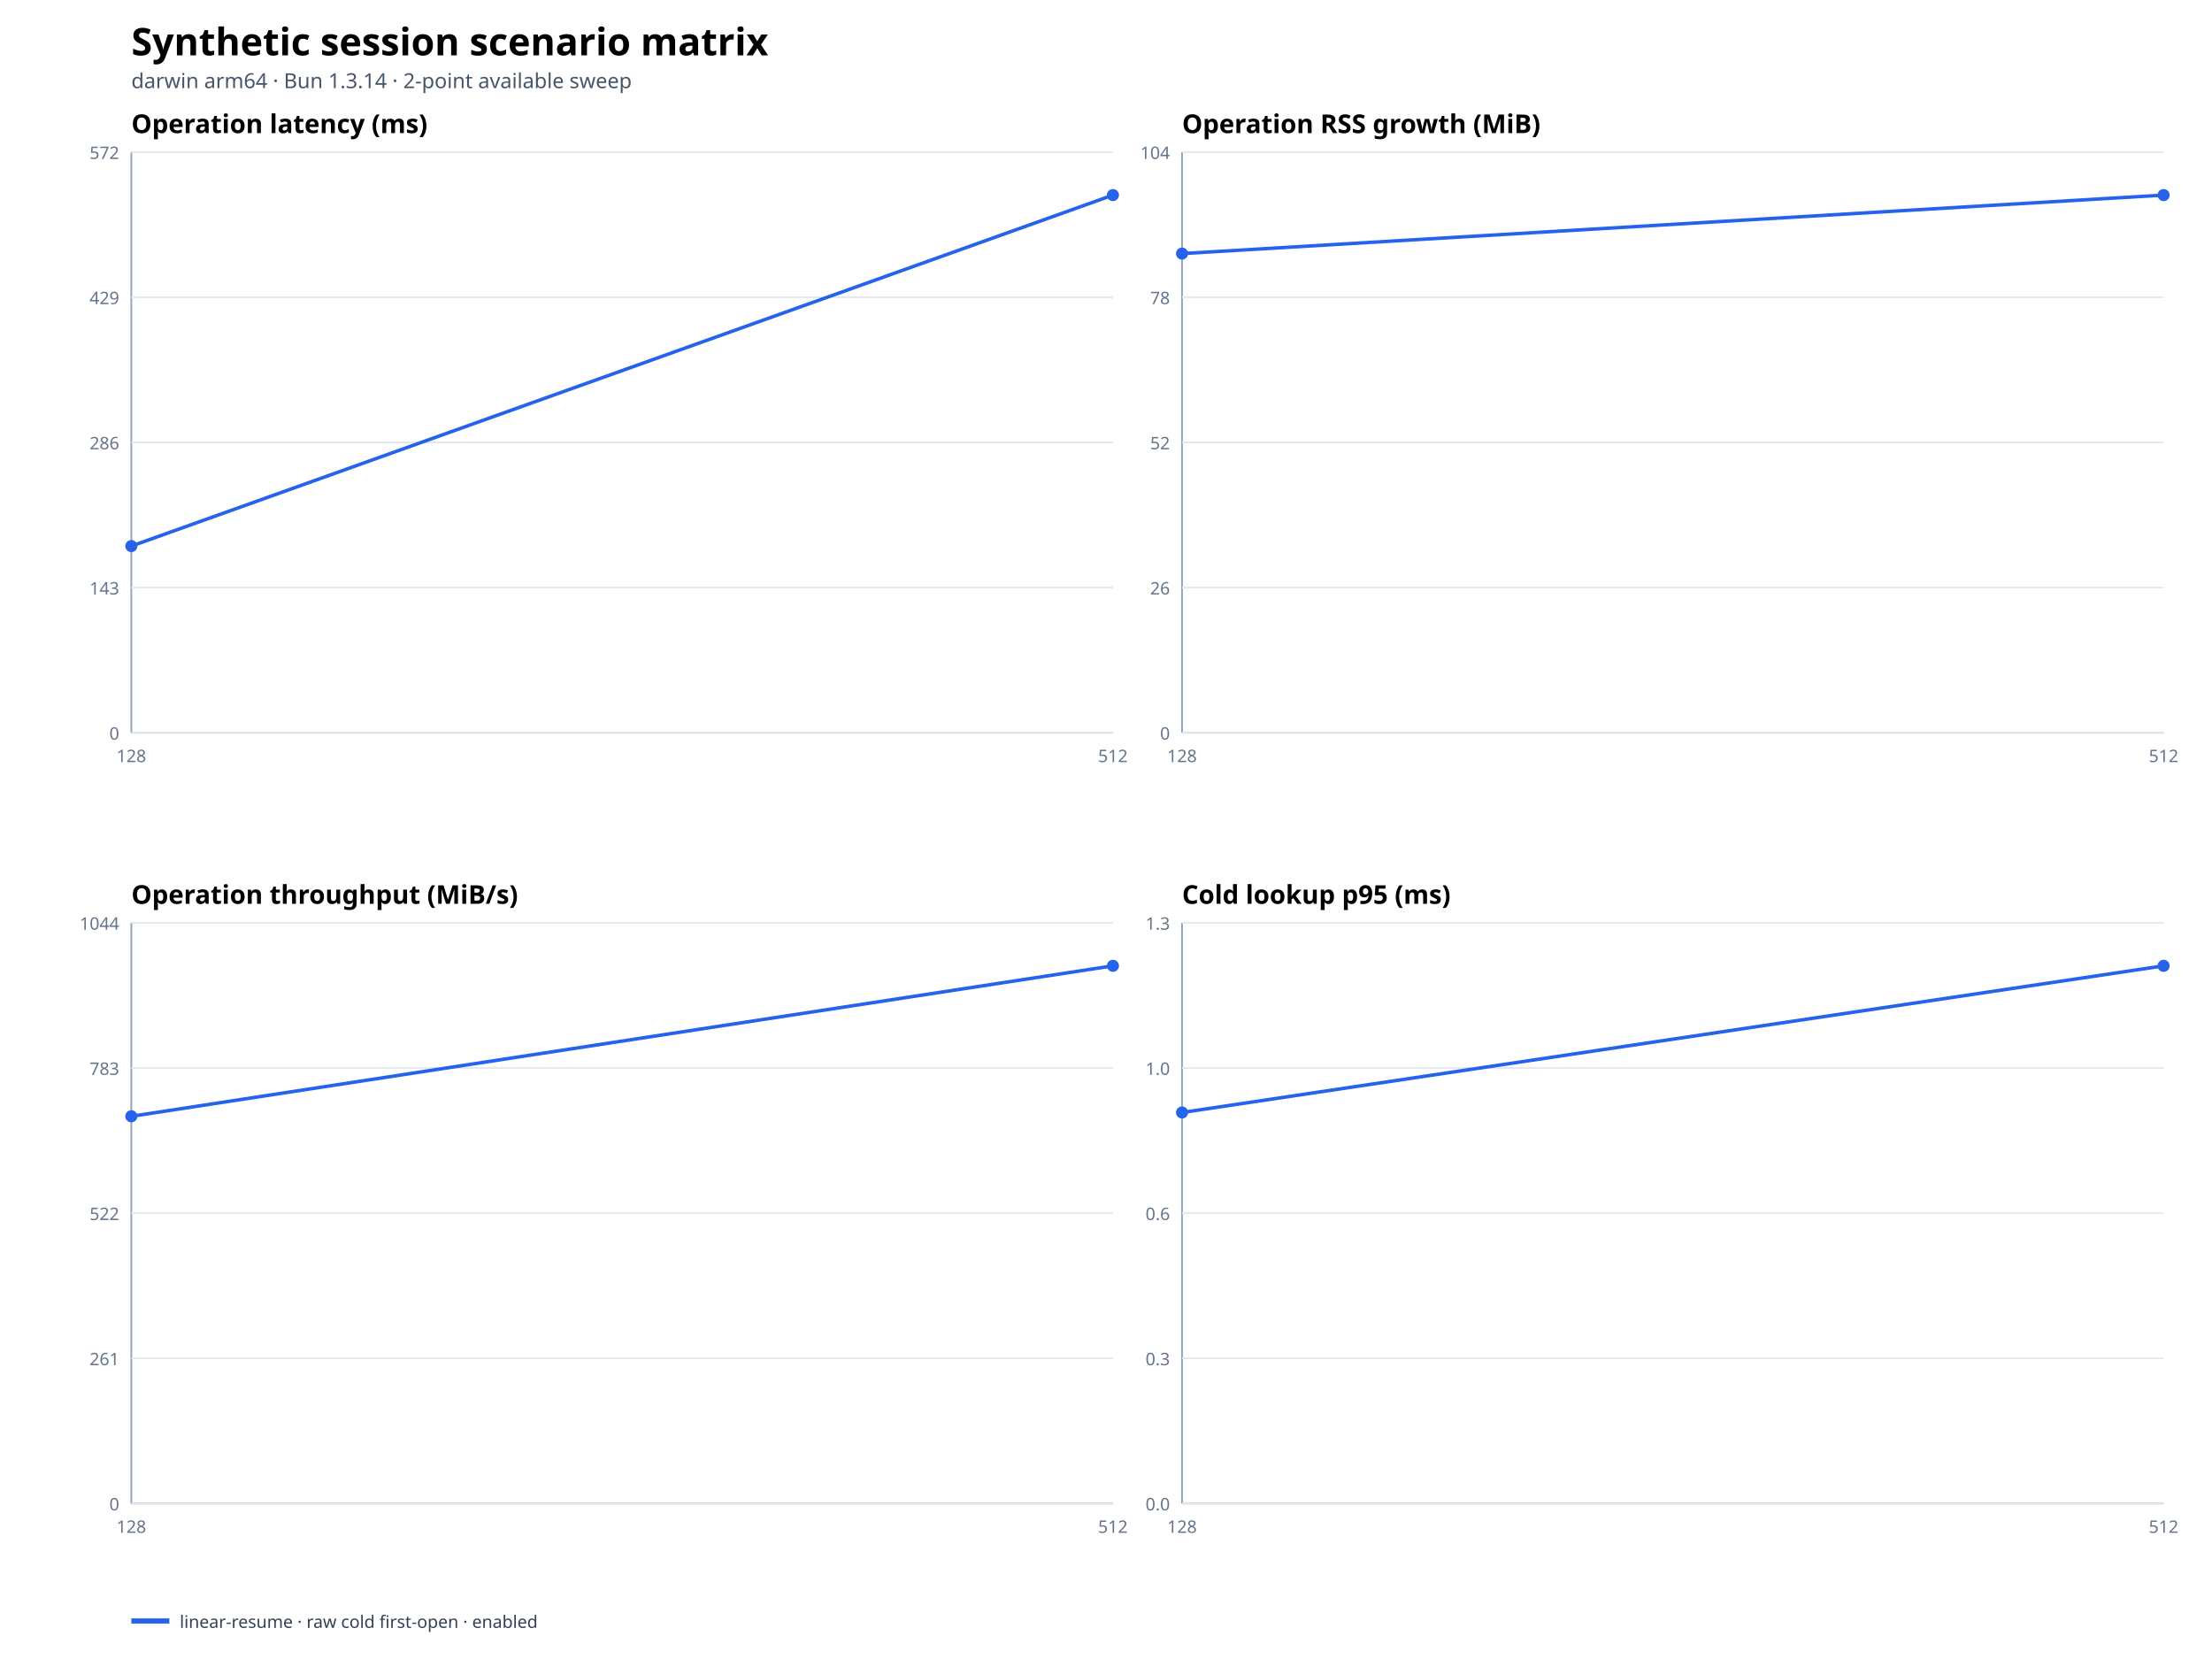
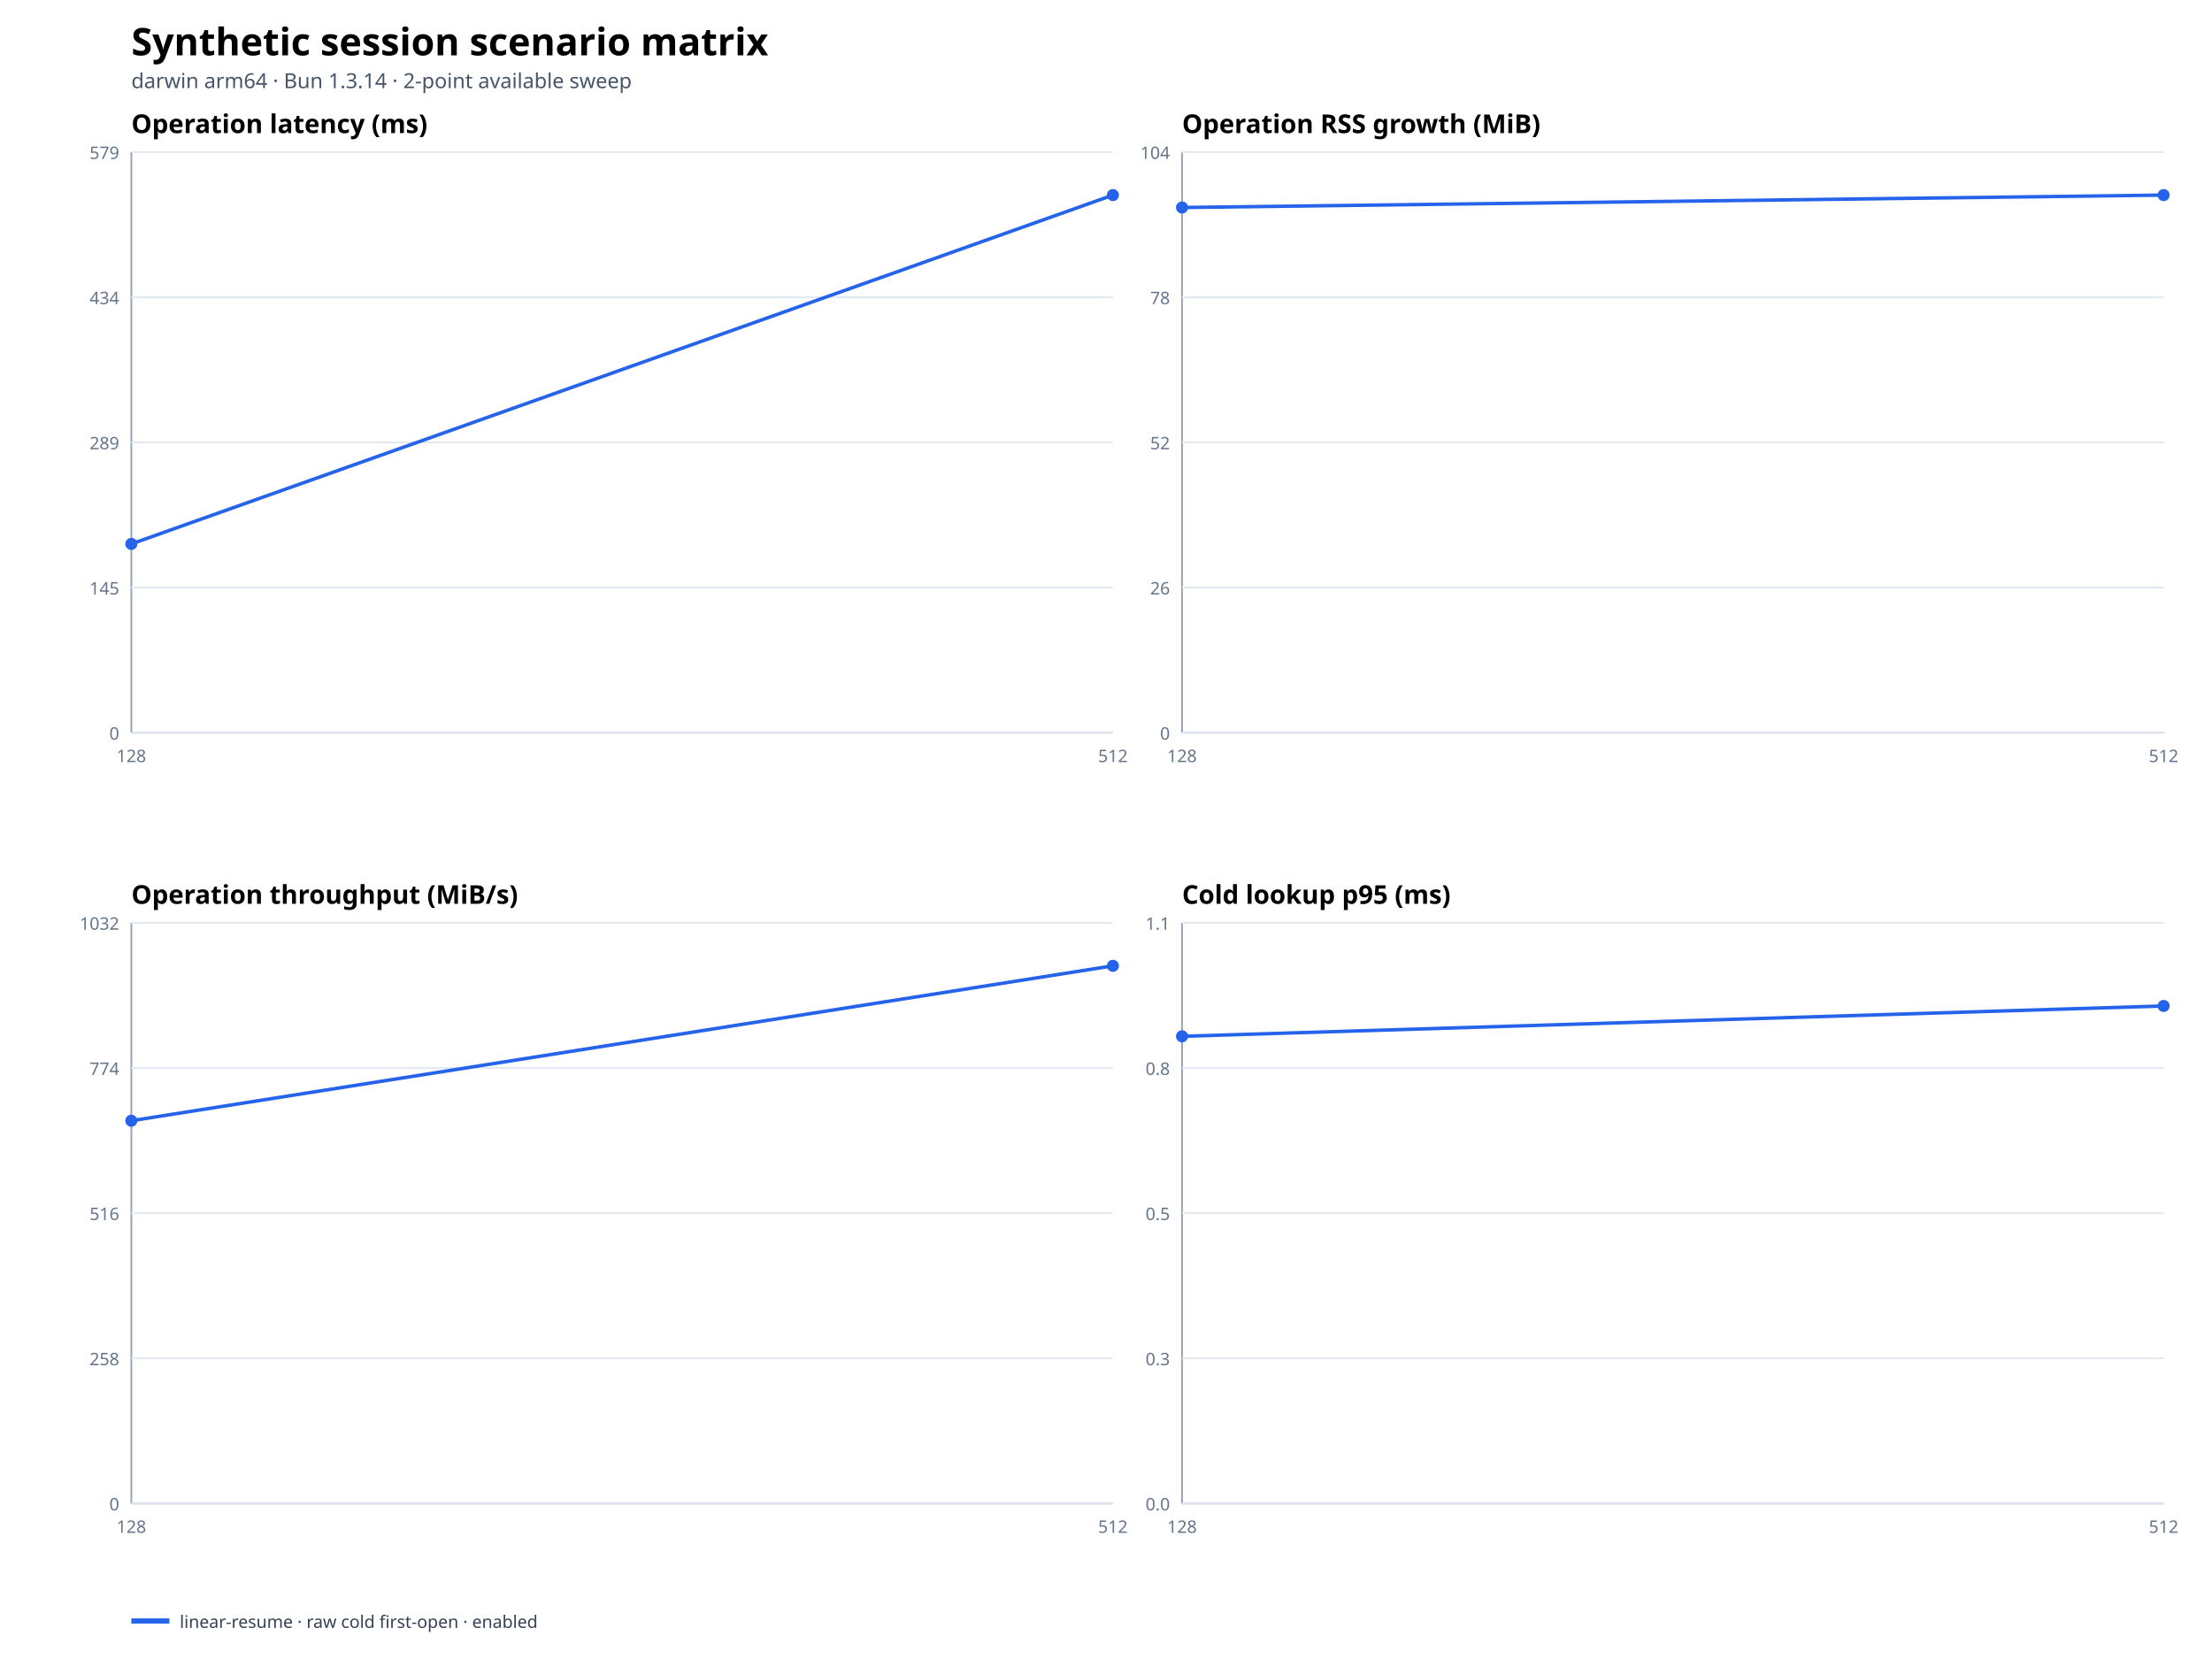
<svg xmlns="http://www.w3.org/2000/svg" width="1280" height="960" viewBox="0 0 1280 960">
  <rect width="100%" height="100%" fill="#ffffff" />
  <text x="76" y="32" font-family="system-ui,sans-serif" font-size="22" font-weight="700">Synthetic session scenario matrix</text>
  <text x="76" y="51" font-family="system-ui,sans-serif" font-size="12" fill="#475569">darwin arm64 · Bun 1.3.14 · 2-point available sweep</text>
  <text x="76" y="77" font-family="system-ui,sans-serif" font-size="15" font-weight="650">Operation latency (ms)</text>
  <line x1="76" y1="424" x2="644" y2="424" stroke="#94a3b8" />
  <line x1="76" y1="88" x2="76" y2="424" stroke="#94a3b8" />
  <line x1="76" y1="424" x2="644" y2="424" stroke="#e2e8f0" />
  <text x="69" y="428" text-anchor="end" font-family="system-ui,sans-serif" font-size="10" fill="#64748b">0</text>
  <line x1="76" y1="340" x2="644" y2="340" stroke="#e2e8f0" />
-   <text x="69" y="344" text-anchor="end" font-family="system-ui,sans-serif" font-size="10" fill="#64748b">143</text>
+   <text x="69" y="344" text-anchor="end" font-family="system-ui,sans-serif" font-size="10" fill="#64748b">145</text>
  <line x1="76" y1="256" x2="644" y2="256" stroke="#e2e8f0" />
-   <text x="69" y="260" text-anchor="end" font-family="system-ui,sans-serif" font-size="10" fill="#64748b">286</text>
+   <text x="69" y="260" text-anchor="end" font-family="system-ui,sans-serif" font-size="10" fill="#64748b">289</text>
  <line x1="76" y1="172" x2="644" y2="172" stroke="#e2e8f0" />
-   <text x="69" y="176" text-anchor="end" font-family="system-ui,sans-serif" font-size="10" fill="#64748b">429</text>
+   <text x="69" y="176" text-anchor="end" font-family="system-ui,sans-serif" font-size="10" fill="#64748b">434</text>
  <line x1="76" y1="88" x2="644" y2="88" stroke="#e2e8f0" />
-   <text x="69" y="92" text-anchor="end" font-family="system-ui,sans-serif" font-size="10" fill="#64748b">572</text>
+   <text x="69" y="92" text-anchor="end" font-family="system-ui,sans-serif" font-size="10" fill="#64748b">579</text>
  <text x="76" y="441" text-anchor="middle" font-family="system-ui,sans-serif" font-size="10" fill="#64748b">128</text>
  <text x="644" y="441" text-anchor="middle" font-family="system-ui,sans-serif" font-size="10" fill="#64748b">512</text>
-   <polyline fill="none" stroke="#2563eb" stroke-width="2" points="76,315.997 644,112.889" />
-   <circle cx="76" cy="315.997" r="3.5" fill="#2563eb" />
+   <polyline fill="none" stroke="#2563eb" stroke-width="2" points="76,314.747 644,112.889" />
+   <circle cx="76" cy="314.747" r="3.5" fill="#2563eb" />
  <circle cx="644" cy="112.889" r="3.5" fill="#2563eb" />
  <text x="684" y="77" font-family="system-ui,sans-serif" font-size="15" font-weight="650">Operation RSS growth (MiB)</text>
  <line x1="684" y1="424" x2="1252" y2="424" stroke="#94a3b8" />
  <line x1="684" y1="88" x2="684" y2="424" stroke="#94a3b8" />
  <line x1="684" y1="424" x2="1252" y2="424" stroke="#e2e8f0" />
  <text x="677" y="428" text-anchor="end" font-family="system-ui,sans-serif" font-size="10" fill="#64748b">0</text>
  <line x1="684" y1="340" x2="1252" y2="340" stroke="#e2e8f0" />
  <text x="677" y="344" text-anchor="end" font-family="system-ui,sans-serif" font-size="10" fill="#64748b">26</text>
  <line x1="684" y1="256" x2="1252" y2="256" stroke="#e2e8f0" />
  <text x="677" y="260" text-anchor="end" font-family="system-ui,sans-serif" font-size="10" fill="#64748b">52</text>
  <line x1="684" y1="172" x2="1252" y2="172" stroke="#e2e8f0" />
  <text x="677" y="176" text-anchor="end" font-family="system-ui,sans-serif" font-size="10" fill="#64748b">78</text>
  <line x1="684" y1="88" x2="1252" y2="88" stroke="#e2e8f0" />
  <text x="677" y="92" text-anchor="end" font-family="system-ui,sans-serif" font-size="10" fill="#64748b">104</text>
  <text x="684" y="441" text-anchor="middle" font-family="system-ui,sans-serif" font-size="10" fill="#64748b">128</text>
  <text x="1252" y="441" text-anchor="middle" font-family="system-ui,sans-serif" font-size="10" fill="#64748b">512</text>
-   <polyline fill="none" stroke="#2563eb" stroke-width="2" points="684,146.739 1252,112.889" />
-   <circle cx="684" cy="146.739" r="3.5" fill="#2563eb" />
+   <polyline fill="none" stroke="#2563eb" stroke-width="2" points="684,120.076 1252,112.889" />
+   <circle cx="684" cy="120.076" r="3.5" fill="#2563eb" />
  <circle cx="1252" cy="112.889" r="3.5" fill="#2563eb" />
  <text x="76" y="523" font-family="system-ui,sans-serif" font-size="15" font-weight="650">Operation throughput (MiB/s)</text>
  <line x1="76" y1="870" x2="644" y2="870" stroke="#94a3b8" />
  <line x1="76" y1="534" x2="76" y2="870" stroke="#94a3b8" />
  <line x1="76" y1="870" x2="644" y2="870" stroke="#e2e8f0" />
  <text x="69" y="874" text-anchor="end" font-family="system-ui,sans-serif" font-size="10" fill="#64748b">0</text>
  <line x1="76" y1="786" x2="644" y2="786" stroke="#e2e8f0" />
-   <text x="69" y="790" text-anchor="end" font-family="system-ui,sans-serif" font-size="10" fill="#64748b">261</text>
+   <text x="69" y="790" text-anchor="end" font-family="system-ui,sans-serif" font-size="10" fill="#64748b">258</text>
  <line x1="76" y1="702" x2="644" y2="702" stroke="#e2e8f0" />
-   <text x="69" y="706" text-anchor="end" font-family="system-ui,sans-serif" font-size="10" fill="#64748b">522</text>
+   <text x="69" y="706" text-anchor="end" font-family="system-ui,sans-serif" font-size="10" fill="#64748b">516</text>
  <line x1="76" y1="618" x2="644" y2="618" stroke="#e2e8f0" />
-   <text x="69" y="622" text-anchor="end" font-family="system-ui,sans-serif" font-size="10" fill="#64748b">783</text>
+   <text x="69" y="622" text-anchor="end" font-family="system-ui,sans-serif" font-size="10" fill="#64748b">774</text>
  <line x1="76" y1="534" x2="644" y2="534" stroke="#e2e8f0" />
-   <text x="69" y="538" text-anchor="end" font-family="system-ui,sans-serif" font-size="10" fill="#64748b">1044</text>
+   <text x="69" y="538" text-anchor="end" font-family="system-ui,sans-serif" font-size="10" fill="#64748b">1032</text>
  <text x="76" y="887" text-anchor="middle" font-family="system-ui,sans-serif" font-size="10" fill="#64748b">128</text>
  <text x="644" y="887" text-anchor="middle" font-family="system-ui,sans-serif" font-size="10" fill="#64748b">512</text>
-   <polyline fill="none" stroke="#2563eb" stroke-width="2" points="76,645.954 644,558.889" />
-   <circle cx="76" cy="645.954" r="3.5" fill="#2563eb" />
+   <polyline fill="none" stroke="#2563eb" stroke-width="2" points="76,648.519 644,558.889" />
+   <circle cx="76" cy="648.519" r="3.5" fill="#2563eb" />
  <circle cx="644" cy="558.889" r="3.5" fill="#2563eb" />
  <text x="684" y="523" font-family="system-ui,sans-serif" font-size="15" font-weight="650">Cold lookup p95 (ms)</text>
  <line x1="684" y1="870" x2="1252" y2="870" stroke="#94a3b8" />
  <line x1="684" y1="534" x2="684" y2="870" stroke="#94a3b8" />
  <line x1="684" y1="870" x2="1252" y2="870" stroke="#e2e8f0" />
  <text x="677" y="874" text-anchor="end" font-family="system-ui,sans-serif" font-size="10" fill="#64748b">0.0</text>
  <line x1="684" y1="786" x2="1252" y2="786" stroke="#e2e8f0" />
  <text x="677" y="790" text-anchor="end" font-family="system-ui,sans-serif" font-size="10" fill="#64748b">0.3</text>
  <line x1="684" y1="702" x2="1252" y2="702" stroke="#e2e8f0" />
-   <text x="677" y="706" text-anchor="end" font-family="system-ui,sans-serif" font-size="10" fill="#64748b">0.6</text>
+   <text x="677" y="706" text-anchor="end" font-family="system-ui,sans-serif" font-size="10" fill="#64748b">0.5</text>
  <line x1="684" y1="618" x2="1252" y2="618" stroke="#e2e8f0" />
-   <text x="677" y="622" text-anchor="end" font-family="system-ui,sans-serif" font-size="10" fill="#64748b">1.0</text>
+   <text x="677" y="622" text-anchor="end" font-family="system-ui,sans-serif" font-size="10" fill="#64748b">0.8</text>
  <line x1="684" y1="534" x2="1252" y2="534" stroke="#e2e8f0" />
-   <text x="677" y="538" text-anchor="end" font-family="system-ui,sans-serif" font-size="10" fill="#64748b">1.3</text>
+   <text x="677" y="538" text-anchor="end" font-family="system-ui,sans-serif" font-size="10" fill="#64748b">1.1</text>
  <text x="684" y="887" text-anchor="middle" font-family="system-ui,sans-serif" font-size="10" fill="#64748b">128</text>
  <text x="1252" y="887" text-anchor="middle" font-family="system-ui,sans-serif" font-size="10" fill="#64748b">512</text>
-   <polyline fill="none" stroke="#2563eb" stroke-width="2" points="684,643.756 1252,558.889" />
-   <circle cx="684" cy="643.756" r="3.5" fill="#2563eb" />
-   <circle cx="1252" cy="558.889" r="3.5" fill="#2563eb" />
+   <polyline fill="none" stroke="#2563eb" stroke-width="2" points="684,599.67 1252,582.106" />
+   <circle cx="684" cy="599.67" r="3.5" fill="#2563eb" />
+   <circle cx="1252" cy="582.106" r="3.5" fill="#2563eb" />
  <line x1="76" y1="938" x2="98" y2="938" stroke="#2563eb" stroke-width="3" />
  <text x="104" y="942" font-family="system-ui,sans-serif" font-size="10" fill="#334155">linear-resume · raw cold first-open · enabled</text>
</svg>
